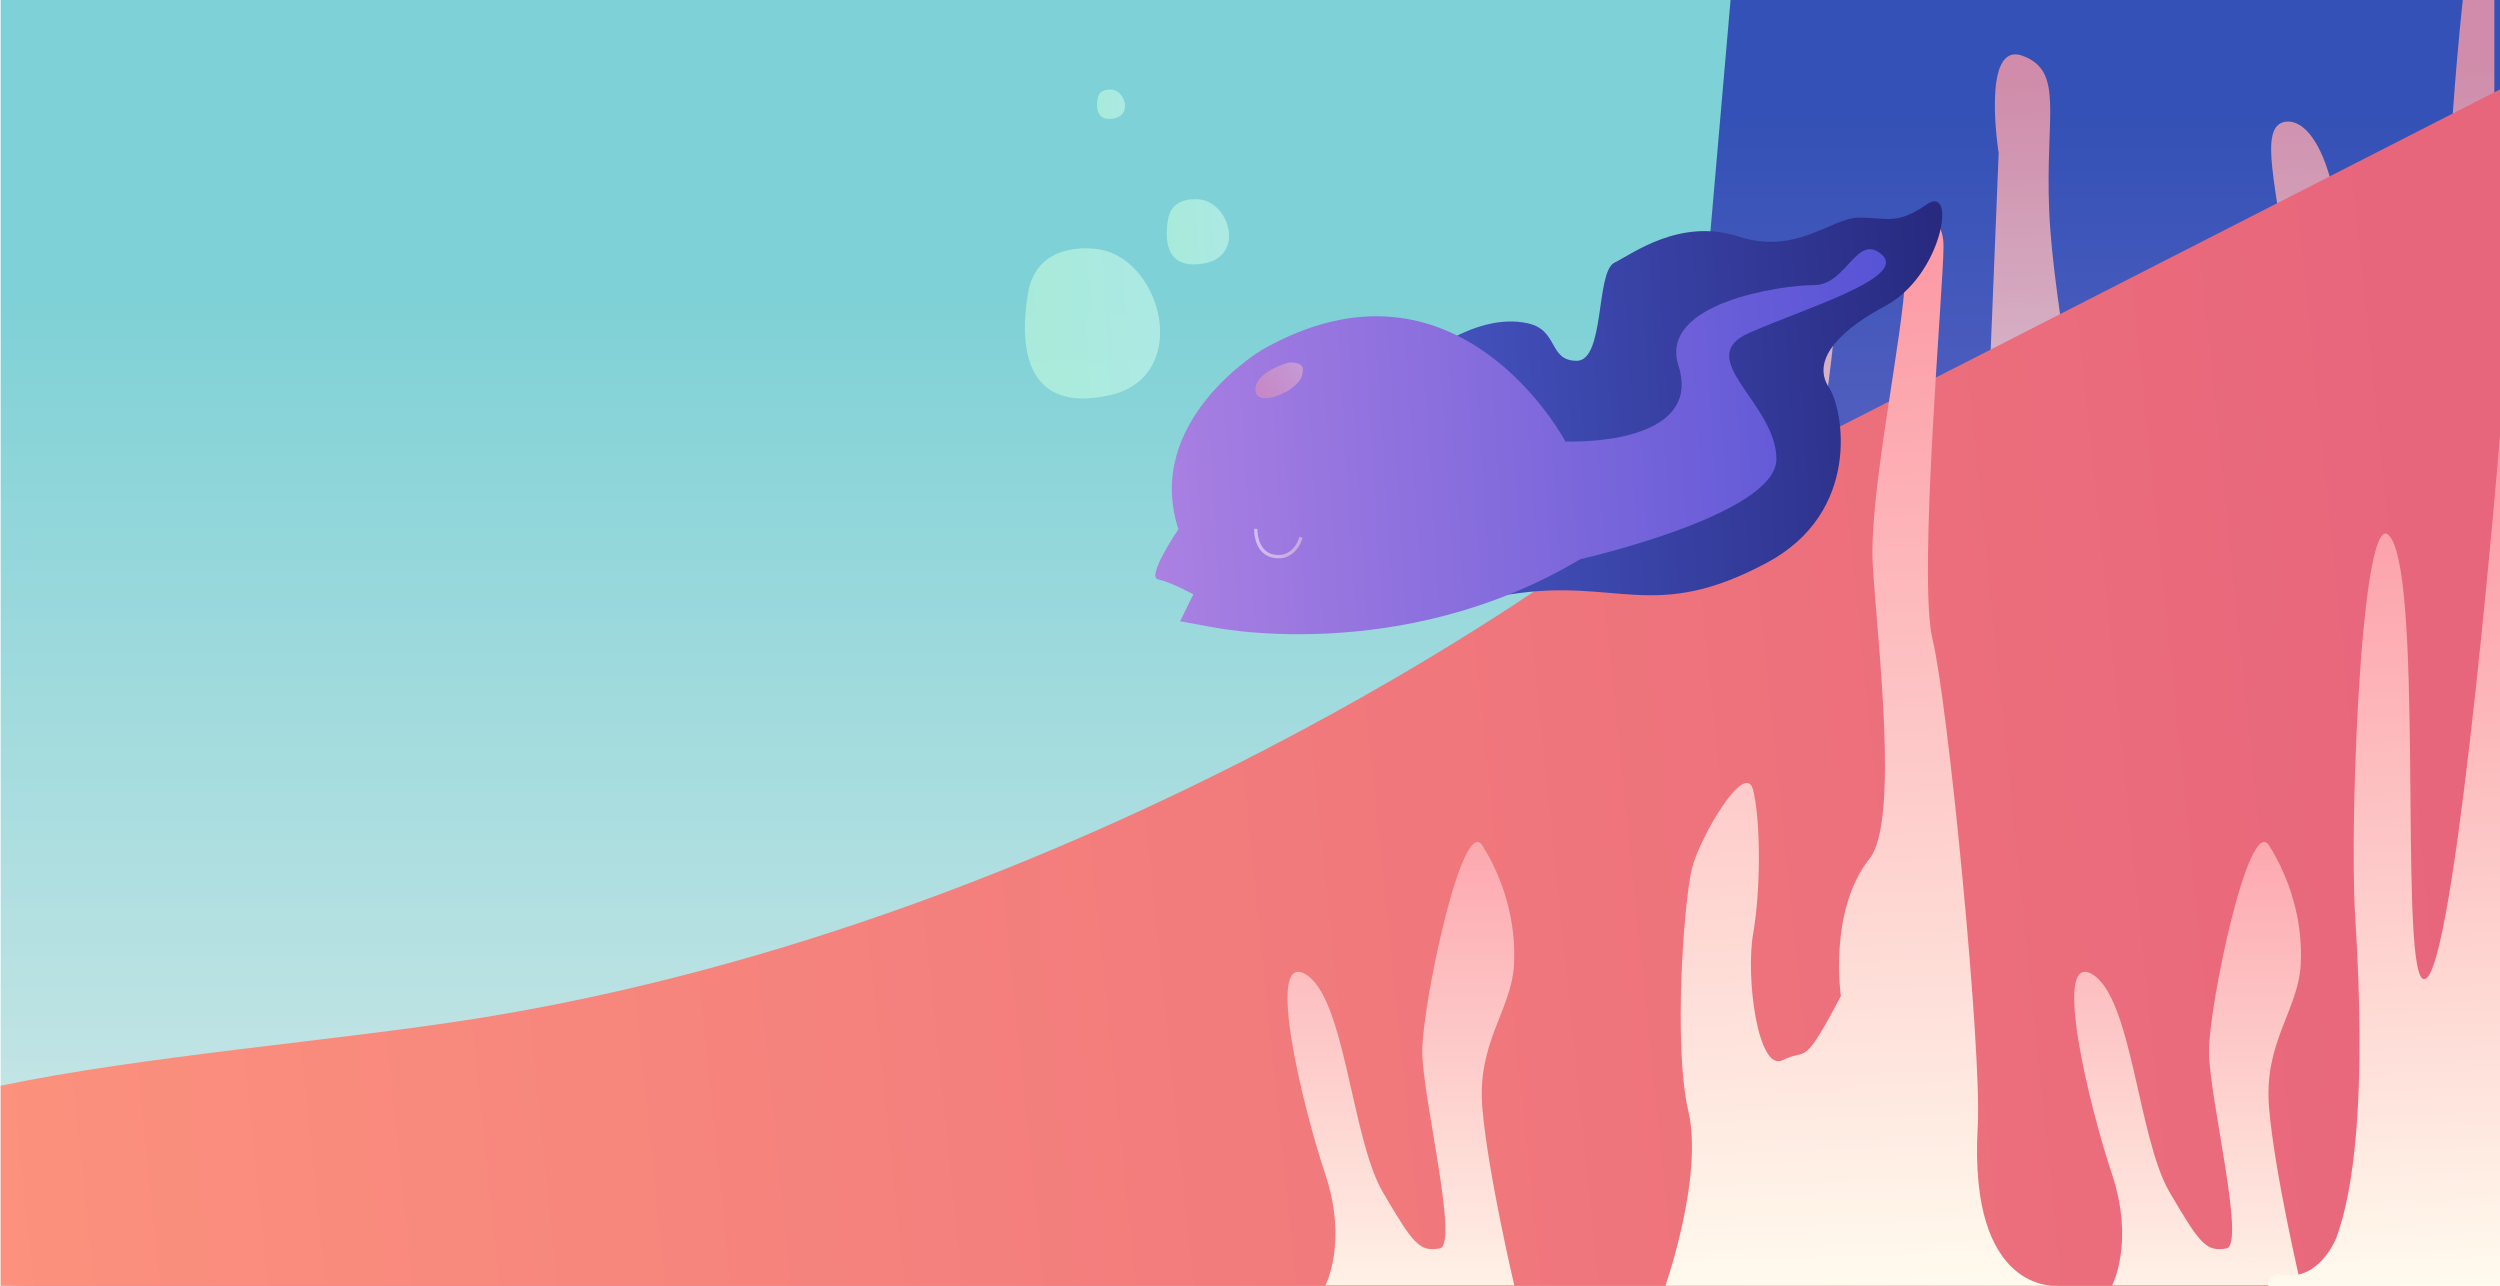
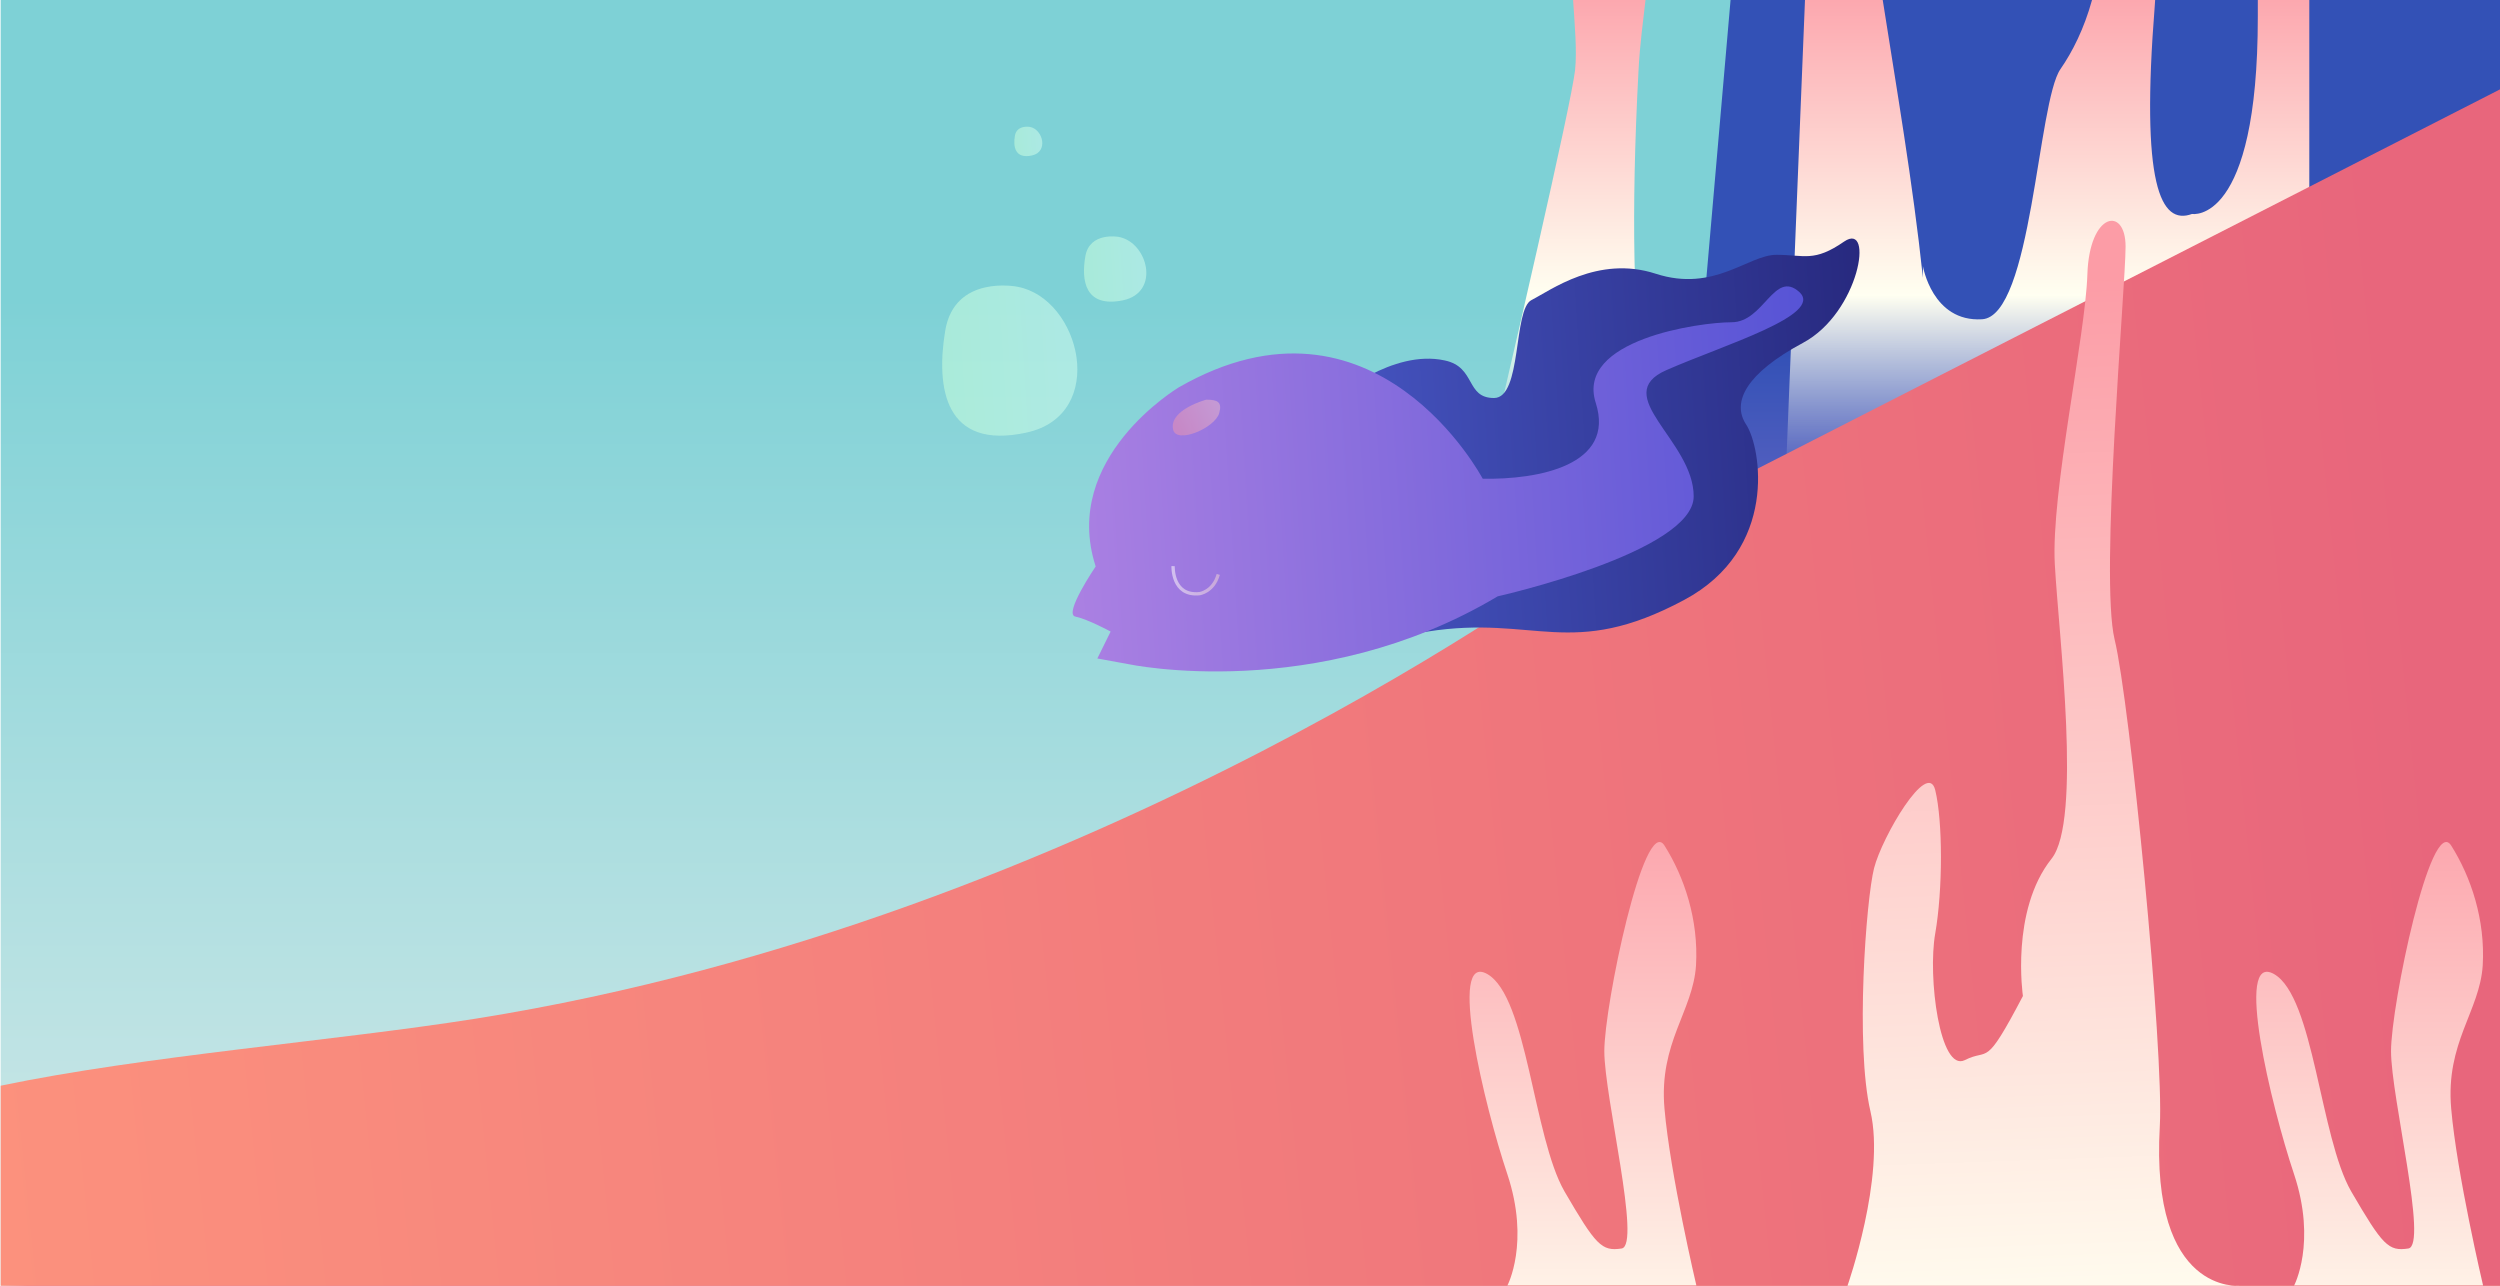
- <svg xmlns="http://www.w3.org/2000/svg" version="1.1" id="Layer_1" x="0px" y="0px" viewBox="0 0 752.5 387" style="enable-background:new 0 0 752.5 387;" xml:space="preserve">
-   <style type="text/css">
- 	.st0{fill:url(#SVGID_1_);}
- 	.st1{fill:url(#SVGID_2_);}
- 	.st2{opacity:0.78;fill:url(#SVGID_3_);}
- 	.st3{fill:url(#SVGID_4_);}
- 	.st4{fill:url(#SVGID_5_);}
- 	.st5{fill:url(#SVGID_6_);}
- 	.st6{fill:url(#SVGID_7_);}
- 	.st7{fill:url(#SVGID_8_);}
- 	.st8{fill:url(#SVGID_9_);}
- 	.st9{fill:url(#SVGID_10_);}
- 	.st10{fill:url(#SVGID_11_);}
- 	.st11{fill:url(#SVGID_12_);}
- 	.st12{fill:url(#SVGID_13_);}
- 	.st13{fill:url(#SVGID_14_);}
- 	.st14{fill:url(#SVGID_15_);}
- 	.st15{fill:url(#SVGID_16_);}
- 	.st16{fill:url(#SVGID_17_);}
- 	.st17{fill:url(#SVGID_18_);}
- 	.st18{fill:url(#SVGID_19_);}
- 	.st19{fill:url(#SVGID_20_);}
- 	.st20{fill:url(#SVGID_21_);}
- 	.st21{fill:url(#SVGID_22_);}
- 	.st22{opacity:0.43;fill:url(#SVGID_23_);}
- 	.st23{opacity:0.53;fill:none;stroke:url(#SVGID_24_);stroke-miterlimit:10;}
- 	.st24{opacity:0.72;fill:url(#SVGID_25_);}
- 	.st25{opacity:0.72;fill:url(#SVGID_26_);}
- 	.st26{opacity:0.72;fill:url(#SVGID_27_);}
- </style>
+ <svg xmlns="http://www.w3.org/2000/svg" version="1.1" id="Layer_1" x="0px" y="0px" viewBox="0 0 752.5 387" enable-background="new 0 0 752.5 387" xml:space="preserve">
  <g>
-     <linearGradient id="SVGID_1_" gradientUnits="userSpaceOnUse" x1="376.373" y1="89.7" x2="376.373" y2="517.695">
+     <linearGradient id="SVGID_1_" gradientUnits="userSpaceOnUse" x1="376.35" y1="298.3" x2="376.35" y2="-129.695" gradientTransform="matrix(1 0 0 -1 0 388)">
      <stop offset="0" style="stop-color:#7ED1D6" />
      <stop offset="1" style="stop-color:#F8F3F0" />
    </linearGradient>
-     <rect x="0.2" y="0" class="st0" width="752.3" height="387" />
-     <linearGradient id="SVGID_2_" gradientUnits="userSpaceOnUse" x1="495.022" y1="386.631" x2="495.022" y2="33.66">
+     <rect x="0.2" fill="url(#SVGID_1_)" width="752.3" height="387" />
+     <linearGradient id="SVGID_2_" gradientUnits="userSpaceOnUse" x1="620.828" y1="237" x2="620.828" y2="106">
      <stop offset="0" style="stop-color:#AC99E0" />
      <stop offset="3.114984e-02" style="stop-color:#9B7FD5" />
      <stop offset="1" style="stop-color:#3351B6" />
    </linearGradient>
-     <path class="st1" d="M505.8,173.6l-53.2,79.8l-46.5,57.8l-20.6-15.5h-43l-8.6,17.2c0,0-13.8,3.4-29.3,7.2   c-15.5,3.8-67.1,51.3-67.1,51.3l515-31.1V0H520.9L505.8,173.6z" />
-     <linearGradient id="SVGID_3_" gradientUnits="userSpaceOnUse" x1="611.582" y1="21.392" x2="622.115" y2="317.813">
+     <polygon fill="url(#SVGID_2_)" points="505.8,173.6 489.2,198.6 752.5,198.6 752.5,0 520.9,0  " />
+     <linearGradient id="SVGID_3_" gradientUnits="userSpaceOnUse" x1="568.712" y1="-12" x2="568.712" y2="142">
      <stop offset="0" style="stop-color:#FC9CA6" />
      <stop offset="0.655" style="stop-color:#FFFFF1" />
      <stop offset="1" style="stop-color:#FFFFF1;stop-opacity:0" />
    </linearGradient>
-     <path class="st2" d="M750.8,0h-9.5c0,0-6,52.3-6,115.1s-19.8,59.3-19.8,59.3c-9.5,3.5-15.5-8.7-11.2-62.9s-6.9-75.7-16.1-74.9   c-9.2,0.9-2,21.5-0.3,44.7c1.7,23.2-5.2,39.6-12,49.5c-6.9,9.9-8.6,74.4-23.6,75.3c-15,0.9-17.8-16-17.8-16v3.5   c-5.1-48.6-16.5-100.6-17.7-130.3c-1.2-28.7,4.6-41.9-8-46.5c-12.6-4.6-7.2,29.3-7.2,29.3L593.3,251l-10.1,16.6   c0,0-43.7,39.6-34.3-136.5c1.5-28.7,10.2-47.3-8.9-49.6c-18.2-2.2-8.3,32.4-10.2,49.6s-46.9,206-46.9,206L647.5,309   c0,0-0.4-3.4-1.1-9.5l104.4-35.5V0z" />
-     <linearGradient id="SVGID_4_" gradientUnits="userSpaceOnUse" x1="310.45" y1="316.961" x2="727.115" y2="329.831">
+     <path fill="url(#SVGID_3_)" d="M679.6,0c0,1.7,0,3.4,0,5.1c0,62.8-19.8,59.3-19.8,59.3c-9.5,3.5-15.5-8.7-11.2-62.9   c0-0.5,0.1-1,0.1-1.5h-19c-2.4,8.7-5.9,15.6-9.5,20.8c-6.9,9.9-8.6,74.4-23.6,75.3s-17.8-16-17.8-16v3.5c-3-28.4-8.1-58-12.1-83.6   h-23.4l-5.7,141l-10.1,16.6c0,0-43.7,39.6-34.3-136.5c0.4-7.8,1.4-14.9,2.1-21.1h-21.8c0.5,7.6,1.2,15.3,0.6,21.1   c-1.2,10.5-18.5,85.4-31.8,141.9h226.3l26.5-9V0H679.6z" />
+     <linearGradient id="SVGID_4_" gradientUnits="userSpaceOnUse" x1="310.45" y1="71.035" x2="727.115" y2="58.166" gradientTransform="matrix(1 0 0 -1 0 388)">
      <stop offset="0" style="stop-color:#E8667C" />
      <stop offset="1" style="stop-color:#FE967D" />
    </linearGradient>
-     <path class="st3" d="M0.2,387h752.3V251c0,0-222,68.8-296,68c-62.4-0.7-211.7,45.6-368.3,62.3C58.9,384.4,29.5,386.4,0.2,387z" />
-     <linearGradient id="SVGID_5_" gradientUnits="userSpaceOnUse" x1="732.806" y1="208.959" x2="-94.404" y2="294.371">
+     <path fill="url(#SVGID_4_)" d="M0.2,387h752.3V251c0,0-222,68.8-296,68c-62.4-0.7-211.7,45.6-368.3,62.3   C58.9,384.4,29.5,386.4,0.2,387z" />
+     <linearGradient id="SVGID_5_" gradientUnits="userSpaceOnUse" x1="732.808" y1="179.017" x2="-94.401" y2="93.605" gradientTransform="matrix(1 0 0 -1 0 388)">
      <stop offset="0" style="stop-color:#E8667C" />
      <stop offset="1" style="stop-color:#FE967D" />
    </linearGradient>
-     <path class="st4" d="M752.5,26.9L475.7,168.3c0,0-145.6,108.5-332.4,138.3c-42.2,6.7-100.1,11.2-143.1,20.2V387h752.3V139.5" />
-     <linearGradient id="SVGID_6_" gradientUnits="userSpaceOnUse" x1="421.662" y1="232.101" x2="421.662" y2="411.916">
+     <path fill="url(#SVGID_5_)" d="M752.5,26.9L475.7,168.3c0,0-145.6,108.5-332.4,138.3c-42.2,6.7-100.1,11.2-143.1,20.2V387h752.3   V139.5" />
+     <linearGradient id="SVGID_6_" gradientUnits="userSpaceOnUse" x1="476.469" y1="155.899" x2="476.469" y2="-23.916" gradientTransform="matrix(1 0 0 -1 0 388)">
      <stop offset="0" style="stop-color:#FC9CA6" />
      <stop offset="1" style="stop-color:#FFFFF1" />
    </linearGradient>
-     <path class="st5" d="M398.9,387c0,0,6.9-12.9,0-33.6c-6.9-20.6-18.1-67.1-6-60.2c12,6.9,13.8,49,23.2,65.4   c9.5,16.3,11.2,18.1,17.2,17.2c6-0.9-5.2-45.6-5.2-59.4c0-13.8,12-71.4,18.1-61.9c6,9.5,10.3,22.4,9.5,36.1   c-0.9,13.8-11.2,23.2-9.5,43c1.7,19.8,9.6,53.3,9.6,53.3H398.9z" />
-     <linearGradient id="SVGID_7_" gradientUnits="userSpaceOnUse" x1="658.481" y1="232.101" x2="658.481" y2="411.916">
+     <path fill="url(#SVGID_6_)" d="M453.7,387c0,0,6.9-12.9,0-33.6c-6.9-20.6-18.1-67.1-6-60.2c12,6.9,13.8,49,23.2,65.4   c9.5,16.3,11.2,18.1,17.2,17.2s-5.2-45.6-5.2-59.4s12-71.4,18.1-61.9c6,9.5,10.3,22.4,9.5,36.1c-0.9,13.8-11.2,23.2-9.5,43   s9.6,53.3,9.6,53.3h-56.9V387z" />
+     <linearGradient id="SVGID_7_" gradientUnits="userSpaceOnUse" x1="713.269" y1="155.899" x2="713.269" y2="-23.916" gradientTransform="matrix(1 0 0 -1 0 388)">
      <stop offset="0" style="stop-color:#FC9CA6" />
      <stop offset="1" style="stop-color:#FFFFF1" />
    </linearGradient>
-     <path class="st6" d="M635.7,387c0,0,6.9-12.9,0-33.6c-6.9-20.6-18.1-67.1-6-60.2c12,6.9,13.8,49,23.2,65.4   c9.5,16.3,11.2,18.1,17.2,17.2s-5.2-45.6-5.2-59.4c0-13.8,12-71.4,18.1-61.9c6,9.5,10.3,22.4,9.5,36.1c-0.9,13.8-11.2,23.2-9.5,43   c1.7,19.8,9.6,53.3,9.6,53.3H635.7z" />
-     <linearGradient id="SVGID_8_" gradientUnits="userSpaceOnUse" x1="549.585" y1="83.924" x2="560.891" y2="402.131">
+     <path fill="url(#SVGID_7_)" d="M690.5,387c0,0,6.9-12.9,0-33.6c-6.9-20.6-18.1-67.1-6-60.2c12,6.9,13.8,49,23.2,65.4   c9.5,16.3,11.2,18.1,17.2,17.2s-5.2-45.6-5.2-59.4s12-71.4,18.1-61.9c6,9.5,10.3,22.4,9.5,36.1c-0.9,13.8-11.2,23.2-9.5,43   s9.6,53.3,9.6,53.3h-56.9V387z" />
+     <linearGradient id="SVGID_8_" gradientUnits="userSpaceOnUse" x1="604.381" y1="304.076" x2="615.688" y2="-14.131" gradientTransform="matrix(1 0 0 -1 0 388)">
      <stop offset="0" style="stop-color:#FC9CA6" />
      <stop offset="1" style="stop-color:#FFFFF1" />
    </linearGradient>
-     <path class="st7" d="M501.3,387c0,0,11.5-32.8,6.9-52.5c-4.6-19.7-1.3-63.8,1.1-73.2c2.4-9.4,16.1-32.8,18.4-23.5   c2.3,9.4,2.3,30,0,43.2c-2.3,13.1,1.4,41.8,8.9,38.1c7.5-3.8,5.8,3,17.5-19.3c0,0-3.8-25.7,8.6-41.3c9.2-11.5,2.2-67,1-88.6   s9.2-68.6,9.8-87.3c0.6-18.8,11.5-20.6,11.5-8.4s-7.8,99.6-3.3,118.3c4.6,18.8,14.9,123.9,13.6,146.5c-2.9,50.9,24.1,48,24.1,48   H501.3z" />
-     <g>
-       <linearGradient id="SVGID_9_" gradientUnits="userSpaceOnUse" x1="713.593" y1="145.623" x2="722.576" y2="398.417">
-         <stop offset="0" style="stop-color:#FC9CA6" />
-         <stop offset="1" style="stop-color:#FFFFF1" />
-       </linearGradient>
-       <path class="st8" d="M752.5,131.2c0,0-12.6,152.6-21.8,162.9c-9.2,10.3-1.1-110.1-10.3-130.8c-9.2-20.6-13.4,82.7-11.5,112.4    c3.5,55-0.5,82.9-5.7,97c-0.4,0.9-5.6,13.4-16.9,10.9c-2-0.4-3.9,1.2-3.5,3.3l0,0.2h22.9l0,0h46.8V131.2z" />
-       <linearGradient id="SVGID_10_" gradientUnits="userSpaceOnUse" x1="675.298" y1="378.546" x2="675.298" y2="378.557">
-         <stop offset="0" style="stop-color:#FC9CA6" />
-         <stop offset="1" style="stop-color:#FFFFF1" />
-       </linearGradient>
-       <path class="st9" d="M675.3,378.6C675.3,378.5,675.3,378.5,675.3,378.6L675.3,378.6z" />
-       <linearGradient id="SVGID_11_" gradientUnits="userSpaceOnUse" x1="679.289" y1="380.49" x2="679.297" y2="380.698">
-         <stop offset="0" style="stop-color:#FC9CA6" />
-         <stop offset="1" style="stop-color:#FFFFF1" />
-       </linearGradient>
-       <path class="st10" d="M679.5,380.7c-0.1-0.1-0.3-0.1-0.4-0.2C679.2,380.6,679.3,380.6,679.5,380.7z" />
-       <linearGradient id="SVGID_12_" gradientUnits="userSpaceOnUse" x1="681.803" y1="381.827" x2="681.806" y2="381.906">
-         <stop offset="0" style="stop-color:#FC9CA6" />
-         <stop offset="1" style="stop-color:#FFFFF1" />
-       </linearGradient>
-       <path class="st11" d="M681.9,381.9c-0.1,0-0.1,0-0.1-0.1C681.8,381.9,681.9,381.9,681.9,381.9z" />
-       <linearGradient id="SVGID_13_" gradientUnits="userSpaceOnUse" x1="678.918" y1="380.309" x2="678.925" y2="380.5">
-         <stop offset="0" style="stop-color:#FC9CA6" />
-         <stop offset="1" style="stop-color:#FFFFF1" />
-       </linearGradient>
-       <path class="st12" d="M679.1,380.5c-0.1-0.1-0.2-0.1-0.4-0.2C678.9,380.4,679,380.4,679.1,380.5z" />
-       <linearGradient id="SVGID_14_" gradientUnits="userSpaceOnUse" x1="681.719" y1="381.813" x2="681.719" y2="381.827">
-         <stop offset="0" style="stop-color:#FC9CA6" />
-         <stop offset="1" style="stop-color:#FFFFF1" />
-       </linearGradient>
-       <path class="st13" d="M681.7,381.8C681.7,381.8,681.7,381.8,681.7,381.8C681.7,381.8,681.7,381.8,681.7,381.8z" />
-       <linearGradient id="SVGID_15_" gradientUnits="userSpaceOnUse" x1="680.577" y1="380.706" x2="680.619" y2="381.901">
-         <stop offset="0" style="stop-color:#FC9CA6" />
-         <stop offset="1" style="stop-color:#FFFFF1" />
-       </linearGradient>
-       <path class="st14" d="M681.7,381.8c-0.8-0.4-1.6-0.8-2.2-1.1C680.5,381.2,681.4,381.6,681.7,381.8z" />
-       <linearGradient id="SVGID_16_" gradientUnits="userSpaceOnUse" x1="675.68" y1="378.659" x2="675.687" y2="378.854">
-         <stop offset="0" style="stop-color:#FC9CA6" />
-         <stop offset="1" style="stop-color:#FFFFF1" />
-       </linearGradient>
-       <path class="st15" d="M675.9,378.8c-0.2-0.1-0.3-0.1-0.4-0.2C675.6,378.7,675.7,378.8,675.9,378.8z" />
-       <linearGradient id="SVGID_17_" gradientUnits="userSpaceOnUse" x1="678.026" y1="379.601" x2="678.053" y2="380.361">
-         <stop offset="0" style="stop-color:#FC9CA6" />
-         <stop offset="1" style="stop-color:#FFFFF1" />
-       </linearGradient>
-       <path class="st16" d="M678.7,380.3c-0.5-0.2-1-0.5-1.4-0.7C677.7,379.8,678.2,380,678.7,380.3z" />
-       <linearGradient id="SVGID_18_" gradientUnits="userSpaceOnUse" x1="675.403" y1="378.558" x2="675.407" y2="378.662">
-         <stop offset="0" style="stop-color:#FC9CA6" />
-         <stop offset="1" style="stop-color:#FFFFF1" />
-       </linearGradient>
-       <path class="st17" d="M675.5,378.7c-0.1-0.1-0.2-0.1-0.2-0.1C675.3,378.6,675.4,378.6,675.5,378.7z" />
-       <linearGradient id="SVGID_19_" gradientUnits="userSpaceOnUse" x1="676.667" y1="378.934" x2="676.692" y2="379.638">
-         <stop offset="0" style="stop-color:#FC9CA6" />
-         <stop offset="1" style="stop-color:#FFFFF1" />
-       </linearGradient>
-       <path class="st18" d="M677.3,379.6c-0.6-0.3-1-0.5-1.3-0.7C676.4,379.1,676.8,379.3,677.3,379.6z" />
-       <linearGradient id="SVGID_20_" gradientUnits="userSpaceOnUse" x1="675.943" y1="378.841" x2="675.946" y2="378.927">
-         <stop offset="0" style="stop-color:#FC9CA6" />
-         <stop offset="1" style="stop-color:#FFFFF1" />
-       </linearGradient>
-       <path class="st19" d="M676,378.9c-0.1,0-0.1-0.1-0.2-0.1C675.9,378.9,676,378.9,676,378.9z" />
-     </g>
+     <path fill="url(#SVGID_8_)" d="M556.1,387c0,0,11.5-32.8,6.9-52.5c-4.6-19.7-1.3-63.8,1.1-73.2c2.4-9.4,16.1-32.8,18.4-23.5   c2.3,9.4,2.3,30,0,43.2c-2.3,13.1,1.4,41.8,8.9,38.1c7.5-3.8,5.8,3,17.5-19.3c0,0-3.8-25.7,8.6-41.3c9.2-11.5,2.2-67,1-88.6   s9.2-68.6,9.8-87.3c0.6-18.8,11.5-20.6,11.5-8.4s-7.8,99.6-3.3,118.3c4.6,18.8,14.9,123.9,13.6,146.5c-2.9,50.9,24.1,48,24.1,48   L556.1,387L556.1,387z" />
    <g>
      <g>
-         <linearGradient id="SVGID_21_" gradientUnits="userSpaceOnUse" x1="380.166" y1="129.878" x2="669.389" y2="111.726">
+         <linearGradient id="SVGID_9_" gradientUnits="userSpaceOnUse" x1="355.285" y1="246.811" x2="644.507" y2="264.963" gradientTransform="matrix(1 0 0 -1 0 388)">
          <stop offset="7.131410e-03" style="stop-color:#4E61D4" />
          <stop offset="1" style="stop-color:#18135D" />
        </linearGradient>
-         <path class="st20" d="M426.9,108.6c0,0,17-14.8,32.9-11.3c9.4,2,6.2,11.3,14.8,11.3c8.5,0,5.7-26.7,11.3-29.5s19.9-13.6,37.4-7.9     c17.6,5.7,27.8-5.7,36.3-5.7s11.3,2.3,20.4-4c9.1-6.2,4.6,21.4-12.4,30.5c-17,9.1-21.6,17.8-17.1,24.6     c4.5,6.8,9.8,37.6-18.7,52.8c-34,18.2-44.9,4.4-77.2,9.5c-32.3,5.1,1.7-36.2,1.7-36.2L426.9,108.6z" />
-         <linearGradient id="SVGID_22_" gradientUnits="userSpaceOnUse" x1="278.378" y1="145.655" x2="685.186" y2="120.123">
+         <path fill="url(#SVGID_9_)" d="M402,119.8c0,0,17-14.8,32.9-11.3c9.4,2,6.2,11.3,14.8,11.3c8.5,0,5.7-26.7,11.3-29.5     s19.9-13.6,37.4-7.9c17.6,5.7,27.8-5.7,36.3-5.7s11.3,2.3,20.4-4c9.1-6.2,4.6,21.4-12.4,30.5s-21.6,17.8-17.1,24.6     s9.8,37.6-18.7,52.8c-34,18.2-44.9,4.4-77.2,9.5s1.7-36.2,1.7-36.2L402,119.8z" />
+         <linearGradient id="SVGID_10_" gradientUnits="userSpaceOnUse" x1="253.487" y1="231.188" x2="660.295" y2="256.72" gradientTransform="matrix(1 0 0 -1 0 388)">
          <stop offset="7.131410e-03" style="stop-color:#C38DE6" />
          <stop offset="1" style="stop-color:#2C3DCF" />
        </linearGradient>
-         <path class="st21" d="M354.7,159.3c0,0-9.8,14.4-6.1,15.1c3.8,0.8,10.6,4.5,10.6,4.5l-4,8.1l9.3,1.7c0,0,56.7,12.1,111.2-20.4     c0,0,59-13.3,59-30.1s-25.5-30.4-8.2-38c17.3-7.6,47.5-16.6,40-23.5c-7.6-6.8-10.6,9.1-20.4,9.1c-9.8,0-46.9,5.3-40.9,24.2     c6.1,18.9-17.4,23.2-34,22.9c0,0-32.4-61.4-91.5-27.5C379.6,105.5,344.1,126.6,354.7,159.3z" />
-         <linearGradient id="SVGID_23_" gradientUnits="userSpaceOnUse" x1="379.609" y1="117.544" x2="423.174" y2="93.493">
+         <path fill="url(#SVGID_10_)" d="M329.8,170.5c0,0-9.8,14.4-6.1,15.1c3.8,0.8,10.6,4.5,10.6,4.5l-4,8.1l9.3,1.7     c0,0,56.7,12.1,111.2-20.4c0,0,59-13.3,59-30.1s-25.5-30.4-8.2-38s47.5-16.6,40-23.5C534,81.1,531,97,521.2,97     c-9.8,0-46.9,5.3-40.9,24.2c6.1,18.9-17.4,23.2-34,22.9c0,0-32.4-61.4-91.5-27.5C354.7,116.7,319.2,137.8,329.8,170.5z" />
+         <linearGradient id="SVGID_11_" gradientUnits="userSpaceOnUse" x1="354.706" y1="259.258" x2="398.272" y2="283.31" gradientTransform="matrix(1 0 0 -1 0 388)">
          <stop offset="0" style="stop-color:#FC9CA6" />
          <stop offset="0.655" style="stop-color:#FFFFF1" />
          <stop offset="1" style="stop-color:#FFFFF1;stop-opacity:0" />
        </linearGradient>
-         <path class="st22" d="M388,109.1c0,0-11.3,3-10,9c1,4.5,12.7-0.5,13.9-5C392.8,109.8,391.4,109.1,388,109.1z" />
-         <linearGradient id="SVGID_24_" gradientUnits="userSpaceOnUse" x1="377.451" y1="163.637" x2="392.059" y2="163.637">
+         <path opacity="0.43" fill="url(#SVGID_11_)" enable-background="new    " d="M363.1,120.3c0,0-11.3,3-10,9c1,4.5,12.7-0.5,13.9-5     C367.9,121,366.5,120.3,363.1,120.3z" />
+         <linearGradient id="SVGID_12_" gradientUnits="userSpaceOnUse" x1="352.565" y1="213.159" x2="367.173" y2="213.159" gradientTransform="matrix(1 0 0 -1 0 388)">
          <stop offset="0" style="stop-color:#FFFEFD" />
          <stop offset="1" style="stop-color:#F1D2D5" />
        </linearGradient>
-         <path class="st23" d="M378,159.2c0,0-0.4,9.1,7.9,8.3c0,0,4.2-0.5,5.7-5.8" />
+         <path opacity="0.53" fill="none" stroke="url(#SVGID_12_)" stroke-miterlimit="10" enable-background="new    " d="M353.1,170.4     c0,0-0.4,9.1,7.9,8.3c0,0,4.2-0.5,5.7-5.8" />
      </g>
-       <linearGradient id="SVGID_25_" gradientUnits="userSpaceOnUse" x1="296.304" y1="99.211" x2="369.655" y2="94.607">
+       <linearGradient id="SVGID_13_" gradientUnits="userSpaceOnUse" x1="271.419" y1="277.544" x2="344.77" y2="282.147" gradientTransform="matrix(1 0 0 -1 0 388)">
        <stop offset="0" style="stop-color:#B8F4D6" />
        <stop offset="1" style="stop-color:#BEF3F0" />
      </linearGradient>
-       <path class="st24" d="M331.1,75.1c0,0-18.9-3.8-21.7,13.3c-2.8,17.1-0.2,36,24.5,30.6C358.6,113.6,350.2,78.6,331.1,75.1z" />
-       <linearGradient id="SVGID_26_" gradientUnits="userSpaceOnUse" x1="345.581" y1="70.62" x2="379.325" y2="68.502">
+       <path opacity="0.72" fill="url(#SVGID_13_)" enable-background="new    " d="M306.2,86.3c0,0-18.9-3.8-21.7,13.3    c-2.8,17.1-0.2,36,24.5,30.6C333.7,124.8,325.3,89.8,306.2,86.3z" />
+       <linearGradient id="SVGID_14_" gradientUnits="userSpaceOnUse" x1="320.696" y1="306.125" x2="354.441" y2="308.243" gradientTransform="matrix(1 0 0 -1 0 388)">
        <stop offset="0" style="stop-color:#B8F4D6" />
        <stop offset="1" style="stop-color:#BEF3F0" />
      </linearGradient>
-       <path class="st25" d="M361.6,60.1c0,0-8.7-1.6-10,5.8c-1.3,7.4-0.1,15.6,11.3,13.3C374.3,76.8,370.4,61.7,361.6,60.1z" />
-       <linearGradient id="SVGID_27_" gradientUnits="userSpaceOnUse" x1="327.61" y1="31.715" x2="342.895" y2="30.756">
+       <path opacity="0.72" fill="url(#SVGID_14_)" enable-background="new    " d="M336.7,71.3c0,0-8.7-1.6-10,5.8s-0.1,15.6,11.3,13.3    C349.4,88,345.5,72.9,336.7,71.3z" />
+       <linearGradient id="SVGID_15_" gradientUnits="userSpaceOnUse" x1="302.726" y1="345.009" x2="318.011" y2="345.969" gradientTransform="matrix(1 0 0 -1 0 388)">
        <stop offset="0" style="stop-color:#B8F4D6" />
        <stop offset="1" style="stop-color:#BEF3F0" />
      </linearGradient>
-       <path class="st26" d="M334.9,27c0,0-3.9-0.7-4.5,2.6s0,7.1,5.1,6C340.6,34.5,338.8,27.7,334.9,27z" />
+       <path opacity="0.72" fill="url(#SVGID_15_)" enable-background="new    " d="M310,38.2c0,0-3.9-0.7-4.5,2.6c-0.6,3.3,0,7.1,5.1,6    C315.7,45.7,313.9,38.9,310,38.2z" />
    </g>
  </g>
</svg>
